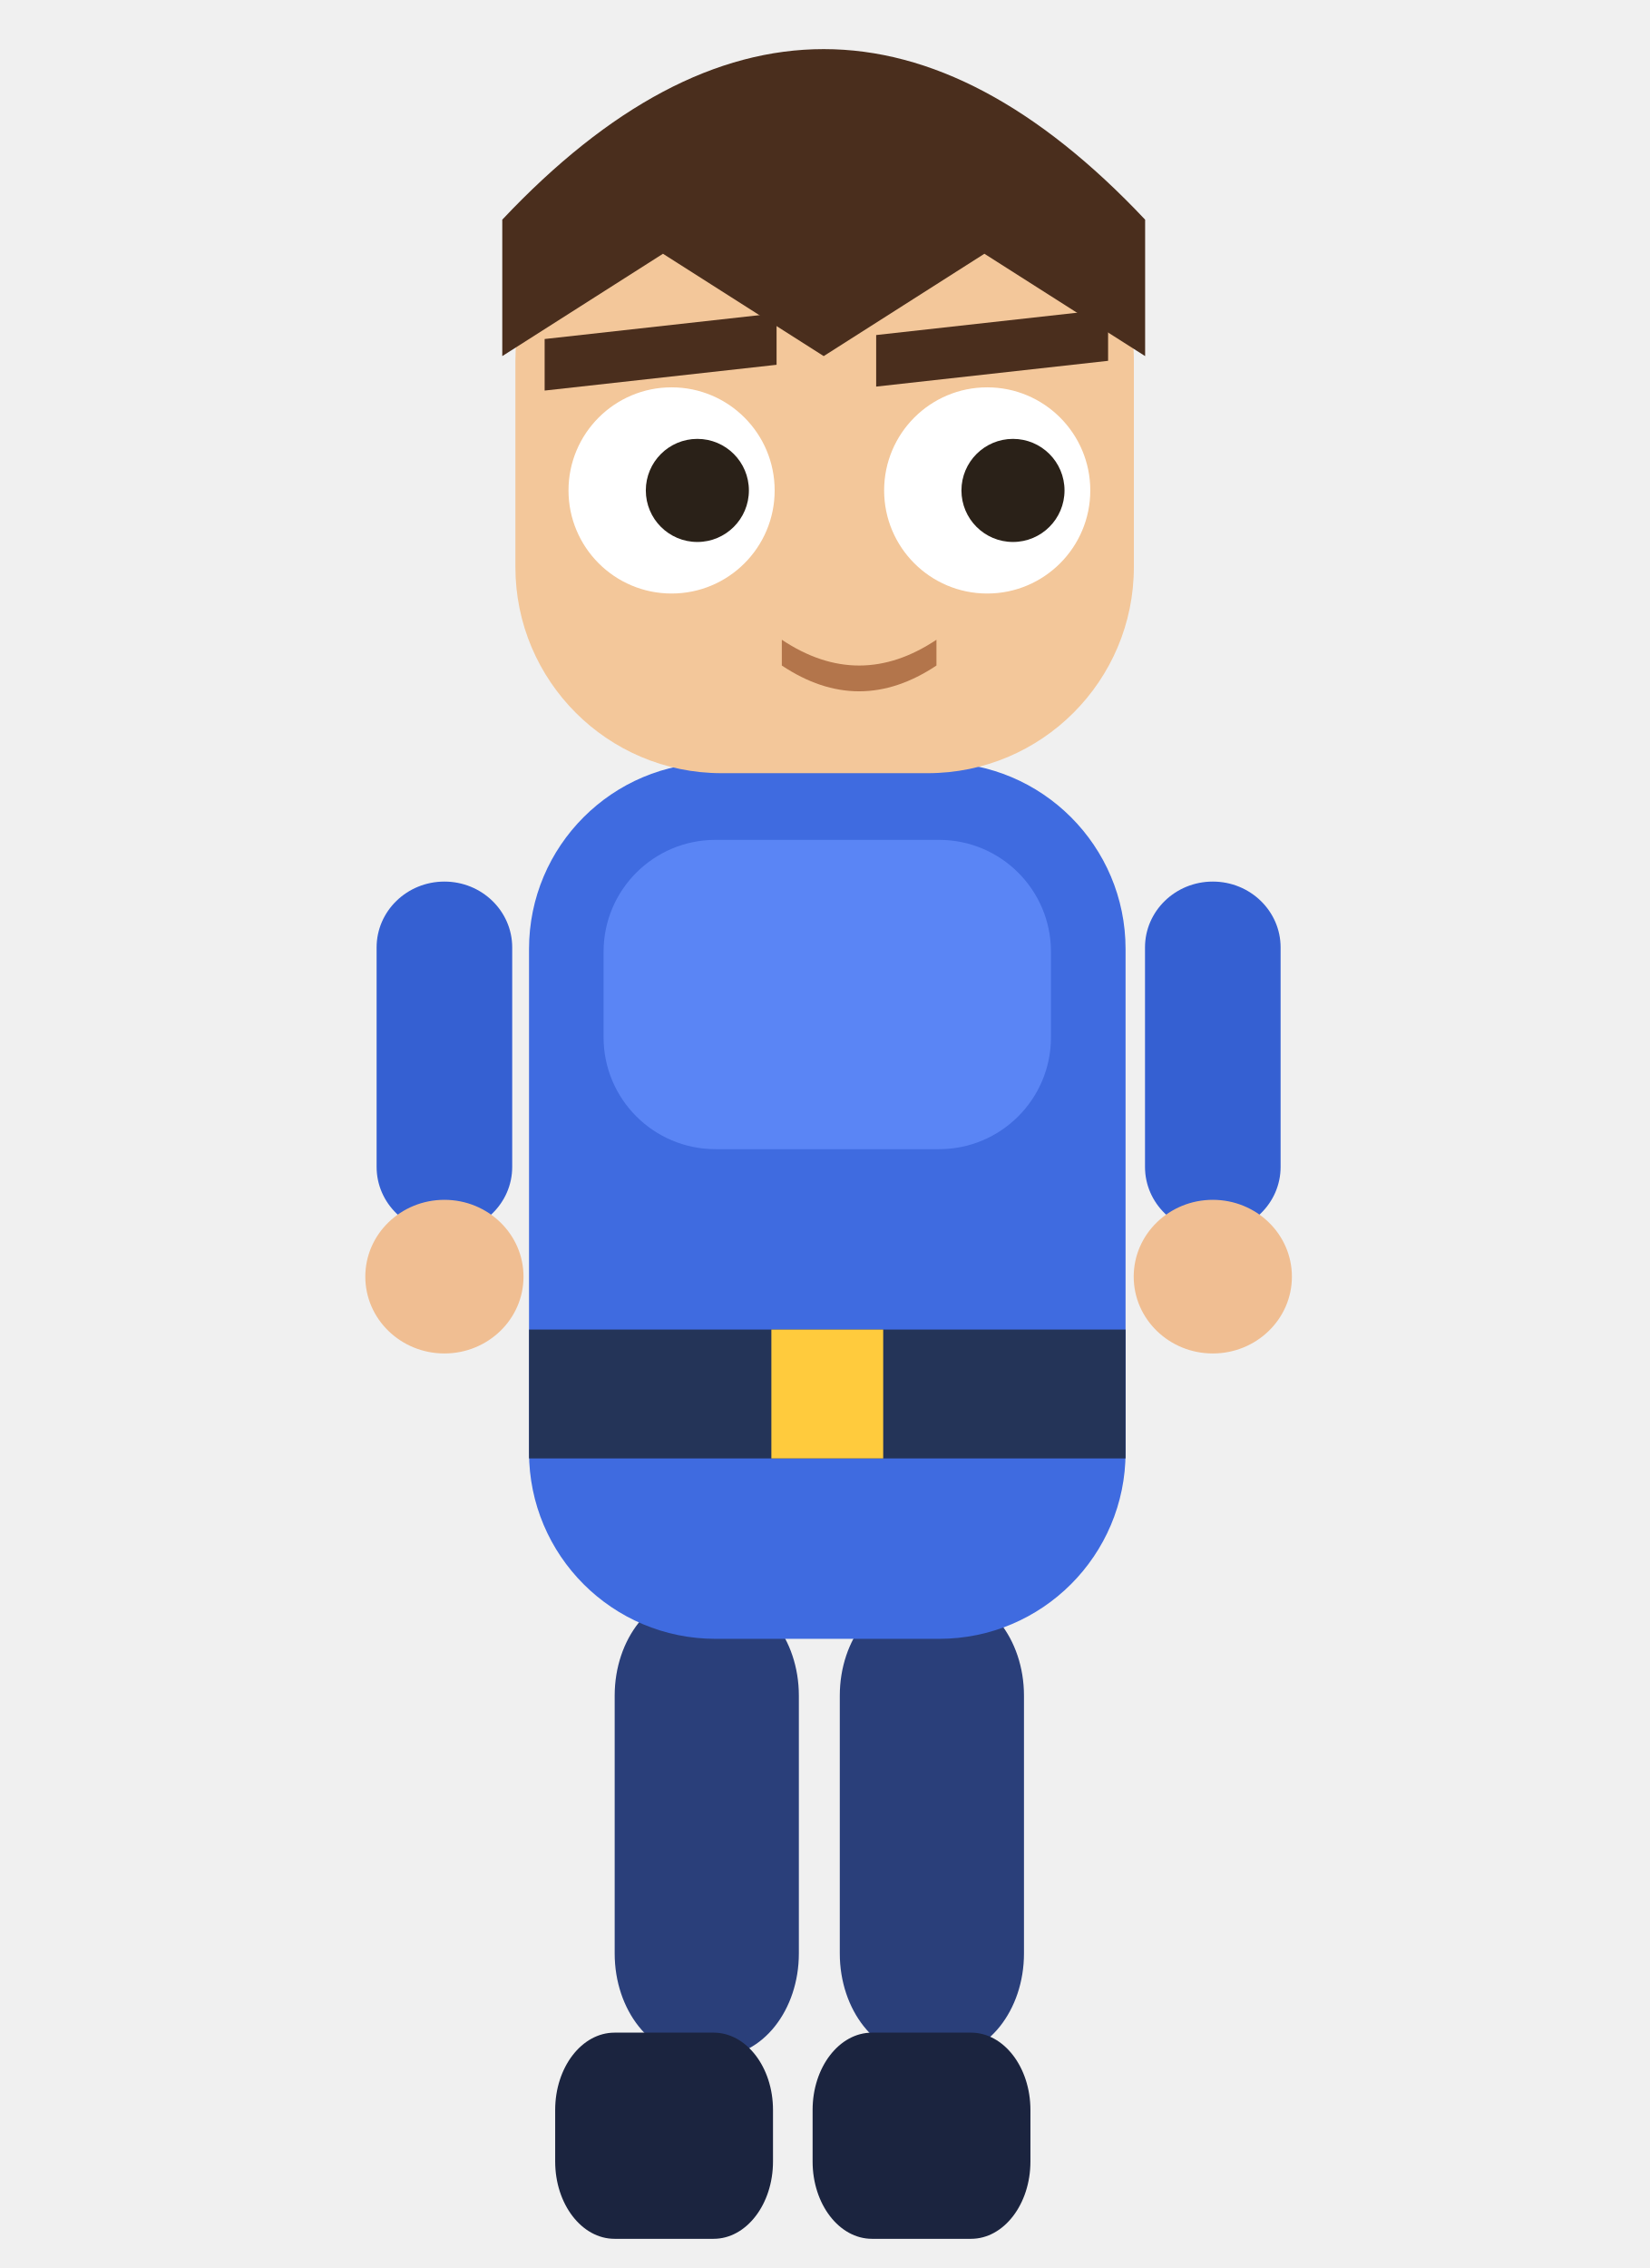
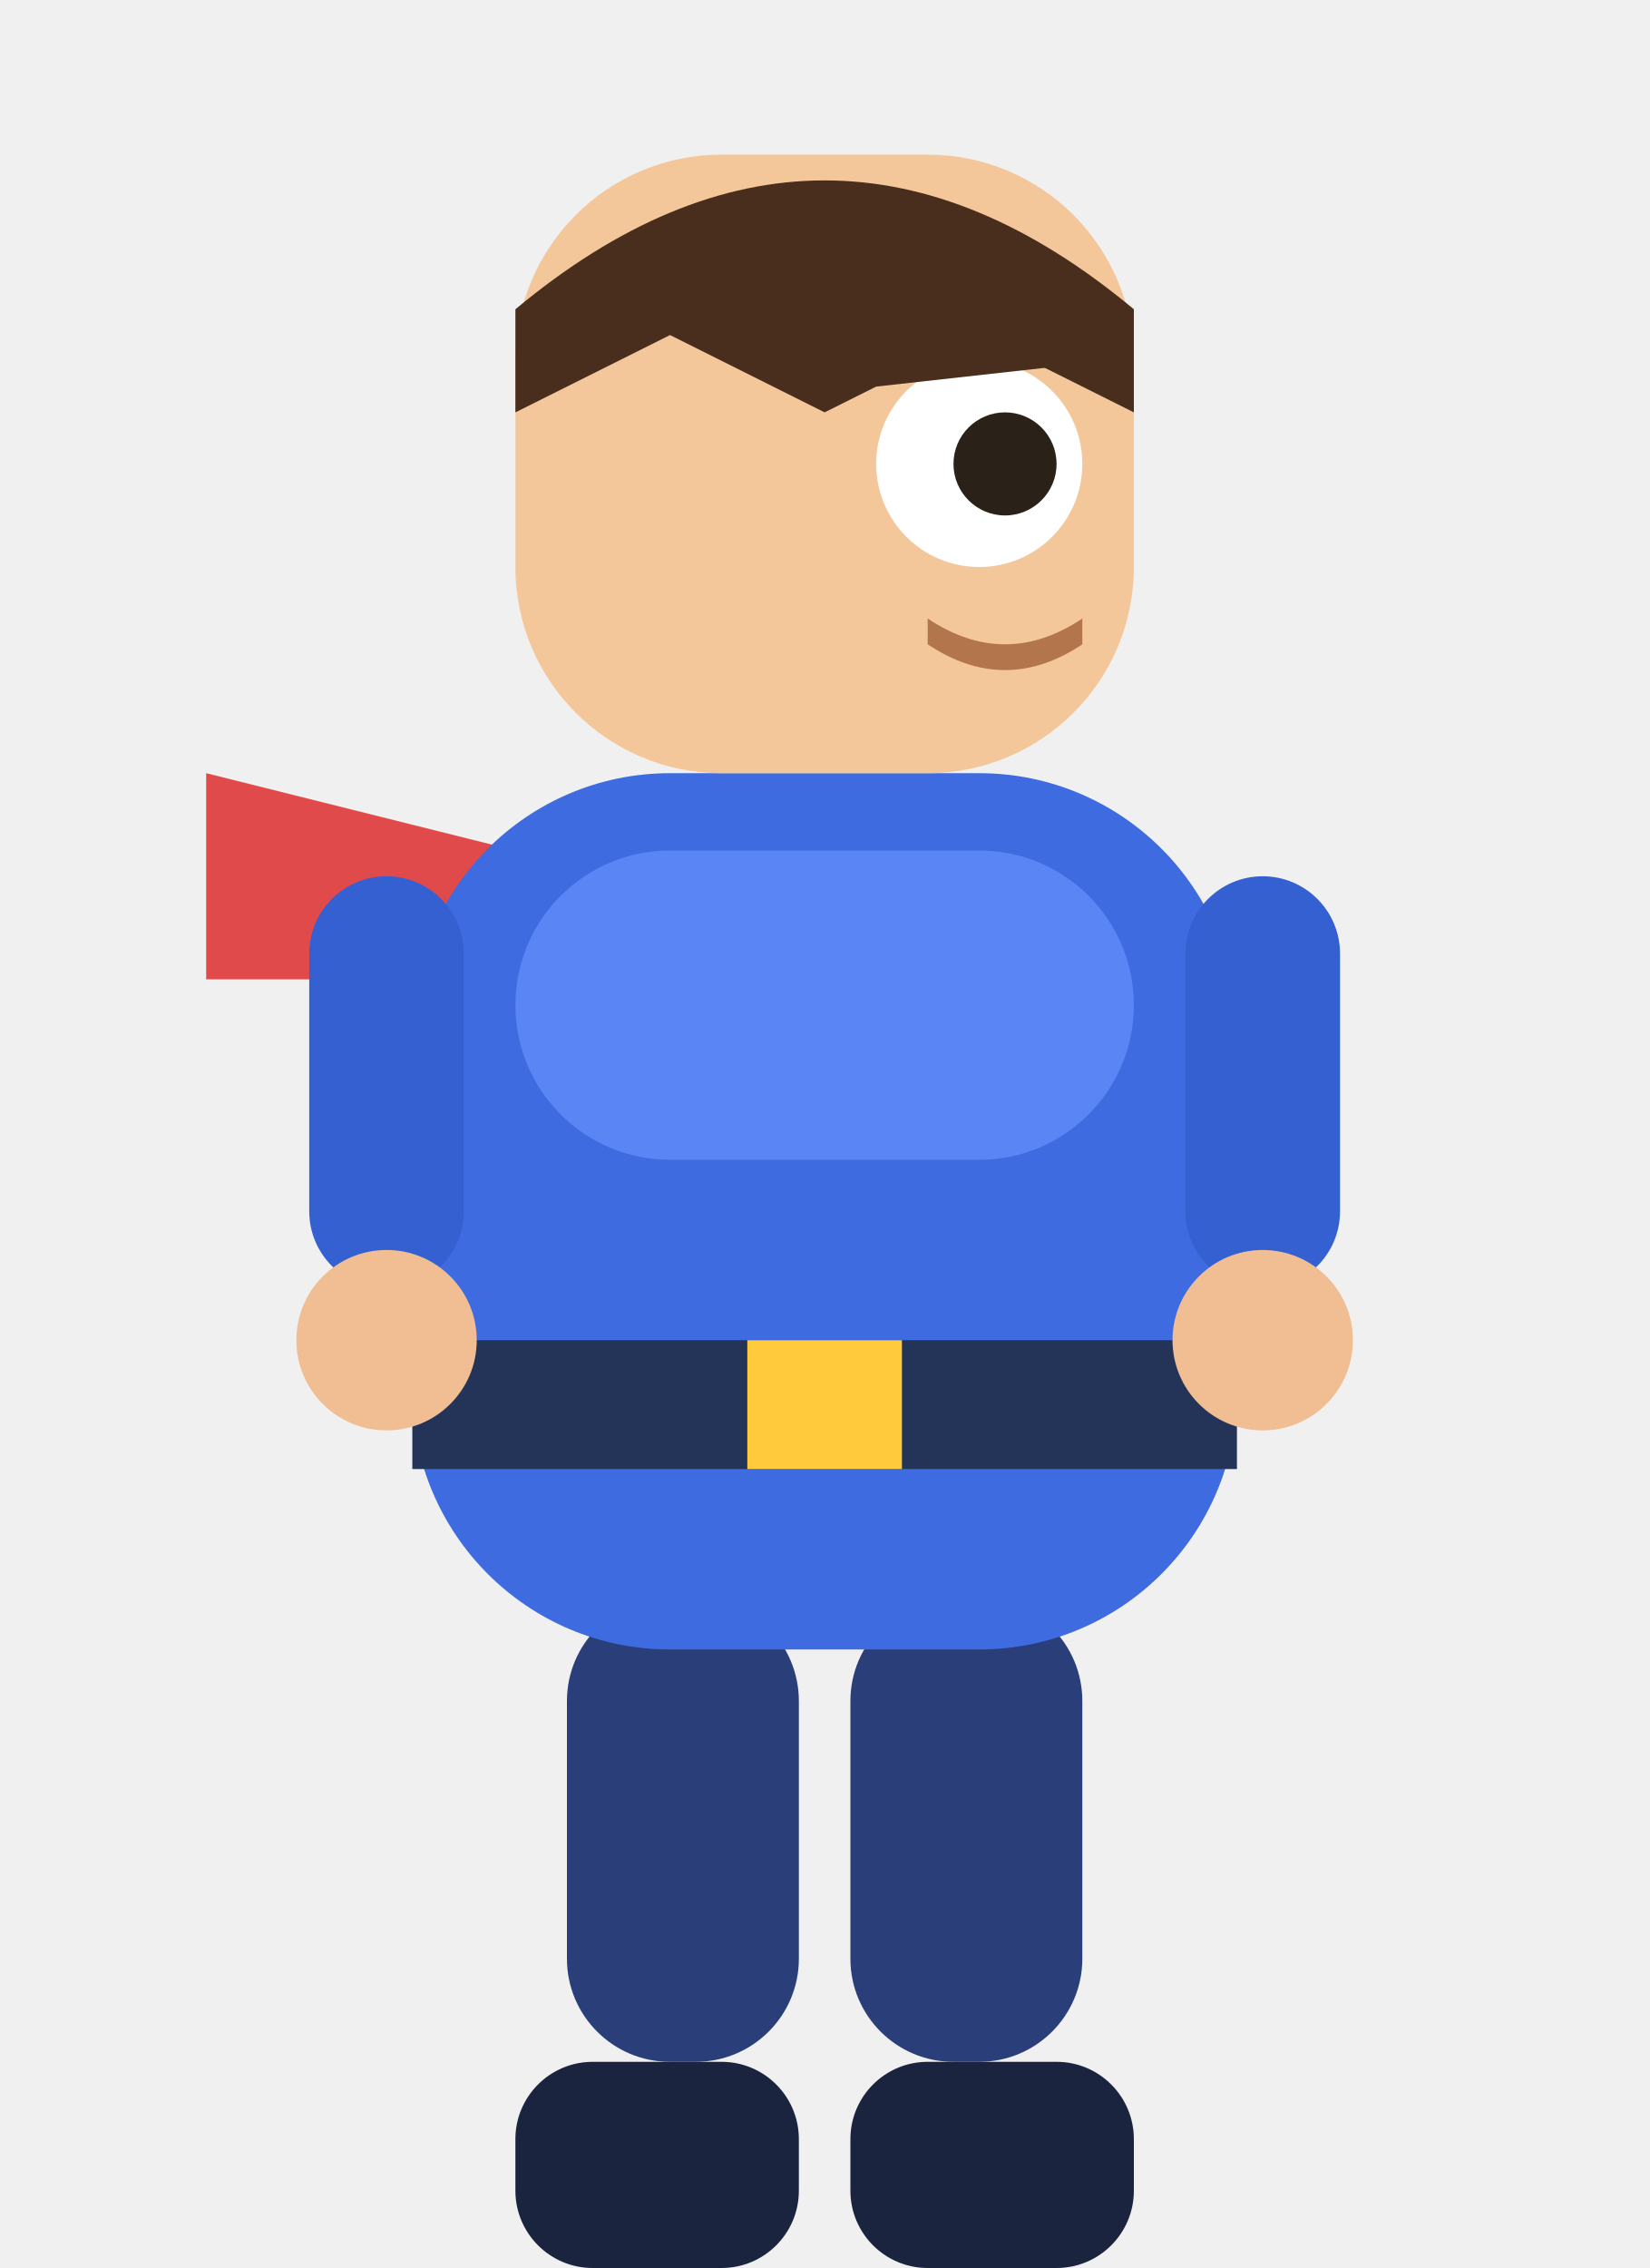
- <svg xmlns="http://www.w3.org/2000/svg" width="64" height="88" viewBox="0 0 64 88" version="1.1" id="svg1">
-   <defs id="defs1" />
-   <g id="legs" transform="matrix(0.794152,0,0,1,6.381287,-0.205848)">
-     <rect id="leg-left" x="22" y="62" width="9" height="18" rx="4" fill="#2a3f7a" />
-     <rect id="leg-right" x="33" y="62" width="9" height="18" rx="4" fill="#2a3f7a" />
+ <svg xmlns="http://www.w3.org/2000/svg" width="64" height="88" viewBox="0 0 64 88">
+   <g id="legs">
+     <rect id="leg-left" x="22" y="62" width="9" height="18" rx="4" fill="#2A3F7A" />
+     <rect id="leg-right" x="33" y="62" width="9" height="18" rx="4" fill="#2A3F7A" />
  </g>
-   <g id="shoes" transform="matrix(0.7684211,0,0,1,6.175439,-1.132164)">
-     <rect id="shoe-left" x="20" y="80" width="11" height="8" rx="3" fill="#1b243f" />
-     <rect id="shoe-right" x="33" y="80" width="11" height="8" rx="3" fill="#1b243f" />
+   <g id="shoes">
+     <rect id="shoe-left" x="20" y="80" width="11" height="8" rx="3" fill="#1B243F" />
+     <rect id="shoe-right" x="33" y="80" width="11" height="8" rx="3" fill="#1B243F" />
  </g>
-   <rect id="body" x="20.529" y="29.588" width="23.149" height="34" rx="7.234" fill="#3f6be0" style="stroke-width:0.851" />
-   <rect id="chest" x="23.422" y="32.588" width="17.361" height="12" rx="4.34" fill="#5a85f5" style="stroke-width:0.851" />
-   <rect id="belt" x="20.529" y="51.588" width="23.149" height="5" fill="#243458" style="stroke-width:0.851" />
-   <rect id="buckle" x="29.933" y="51.588" width="4.34" height="5" fill="#ffcb3d" style="stroke-width:0.851" />
-   <g id="arms" transform="matrix(0.8769933,0,0,0.851598,4.090601,5.251517)">
-     <rect id="arm-back" x="12" y="34" width="6" height="16" rx="3" fill="#3560d2" />
-     <rect id="arm-front" x="46" y="34" width="6" height="16" rx="3" fill="#3560d2" />
-     <circle id="hand-back" cx="15" cy="52" r="3.5" fill="#f0be92" />
-     <circle id="hand-front" cx="49" cy="52" r="3.5" fill="#f0be92" />
+   <path id="scarf" fill="#E14A4A" d="M24 34 L8 30 L8 38 L24 38 Z" />
+   <rect id="body" x="16" y="30" width="32" height="34" rx="10" fill="#3F6BE0" />
+   <rect id="chest" x="20" y="33" width="24" height="12" rx="6" fill="#5A85F5" />
+   <rect id="belt" x="16" y="52" width="32" height="5" fill="#243458" />
+   <rect id="buckle" x="29" y="52" width="6" height="5" fill="#FFCB3D" />
+   <g id="arms">
+     <rect id="arm-back" x="12" y="34" width="6" height="16" rx="3" fill="#3560D2" />
+     <rect id="arm-front" x="46" y="34" width="6" height="16" rx="3" fill="#3560D2" />
+     <circle id="hand-back" cx="15" cy="52" r="3.5" fill="#F0BE92" />
+     <circle id="hand-front" cx="49" cy="52" r="3.5" fill="#F0BE92" />
  </g>
  <rect id="head" x="20" y="6" width="24" height="24" rx="8" fill="#F3C79A" />
-   <path id="hair" fill="#4a2e1d" d="M 19.491,13.817 V 8.523 q 12.473,-13.235 24.946,0 V 13.817 L 38.2,9.846 31.964,13.817 25.727,9.846 Z" style="stroke-width:1.173" />
-   <circle id="eye-white" cx="26.061" cy="19.029" r="4" fill="#ffffff" />
-   <circle id="pupil" cx="27.061" cy="19.029" r="2" fill="#2a2118" />
+   <path id="hair" fill="#4A2E1D" d="M20 16 L20 12 Q32 2 44 12 L44 16 L38 13 L32 16 L26 13 Z" />
+   <circle id="eye-white" cx="38" cy="18" r="4" fill="#FFFFFF" />
+   <circle id="pupil" cx="39" cy="18" r="2" fill="#2A2118" />
  <path id="brow" fill="#4A2E1D" d="M34 13 L43 12 L43 14 L34 15 Z" />
-   <path id="mouth" fill="#b3754b" d="m 30.339,24.823 q 3,2 6,0 v 1 q -3,2 -6,0 z" />
-   <circle id="circle1" cx="38.309" cy="19.029" r="4" fill="#ffffff" />
-   <circle id="circle2" cx="39.309" cy="19.029" r="2" fill="#2a2118" />
-   <path id="path2" fill="#4a2e1d" d="m 21.135,13.154 9,-1 v 2 l -9,1 z" />
+   <path id="mouth" fill="#B3754B" d="M36 24 Q39 26 42 24 L42 25 Q39 27 36 25 Z" />
</svg>
